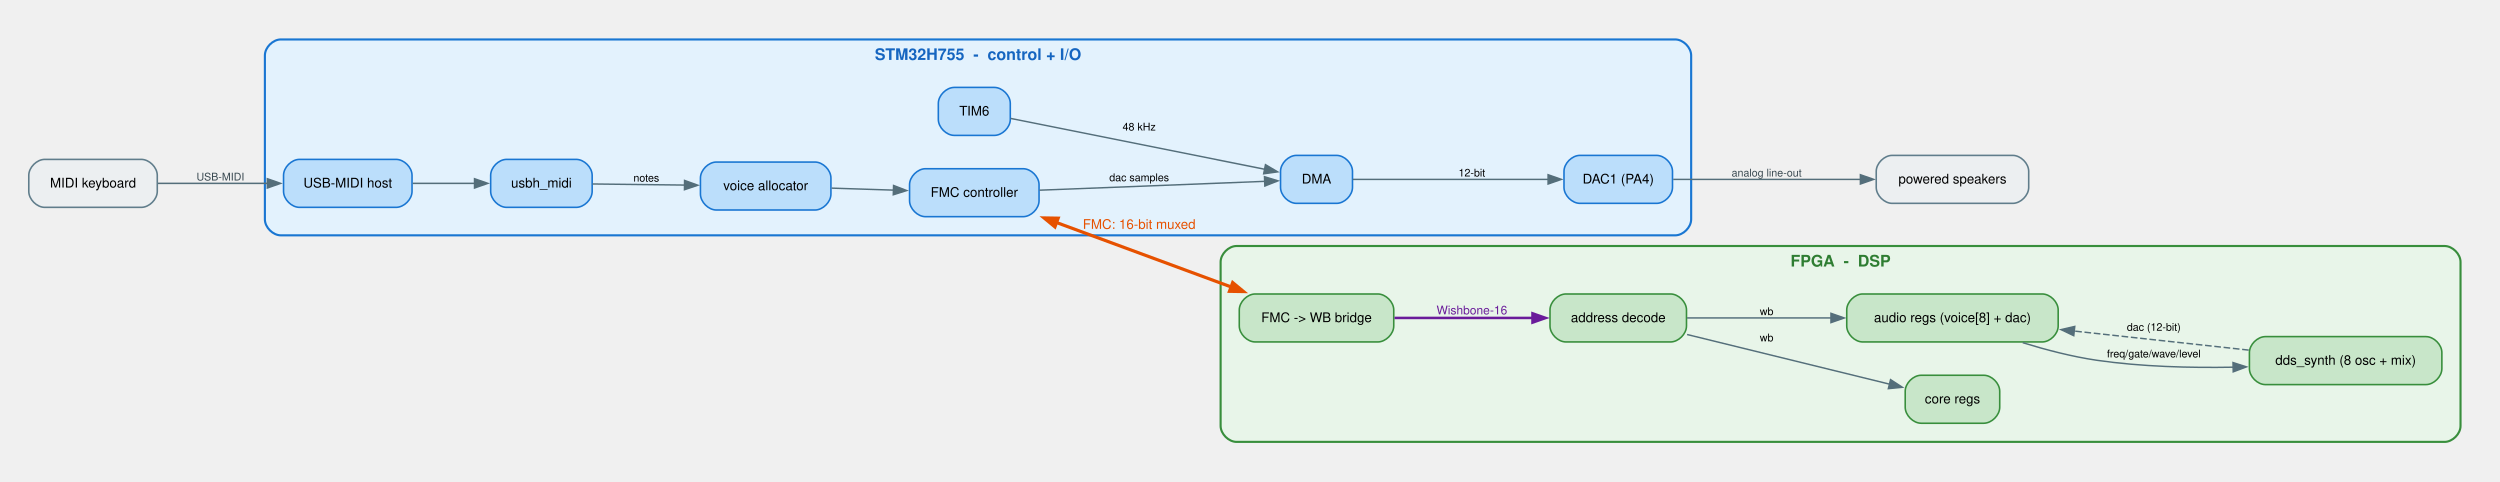
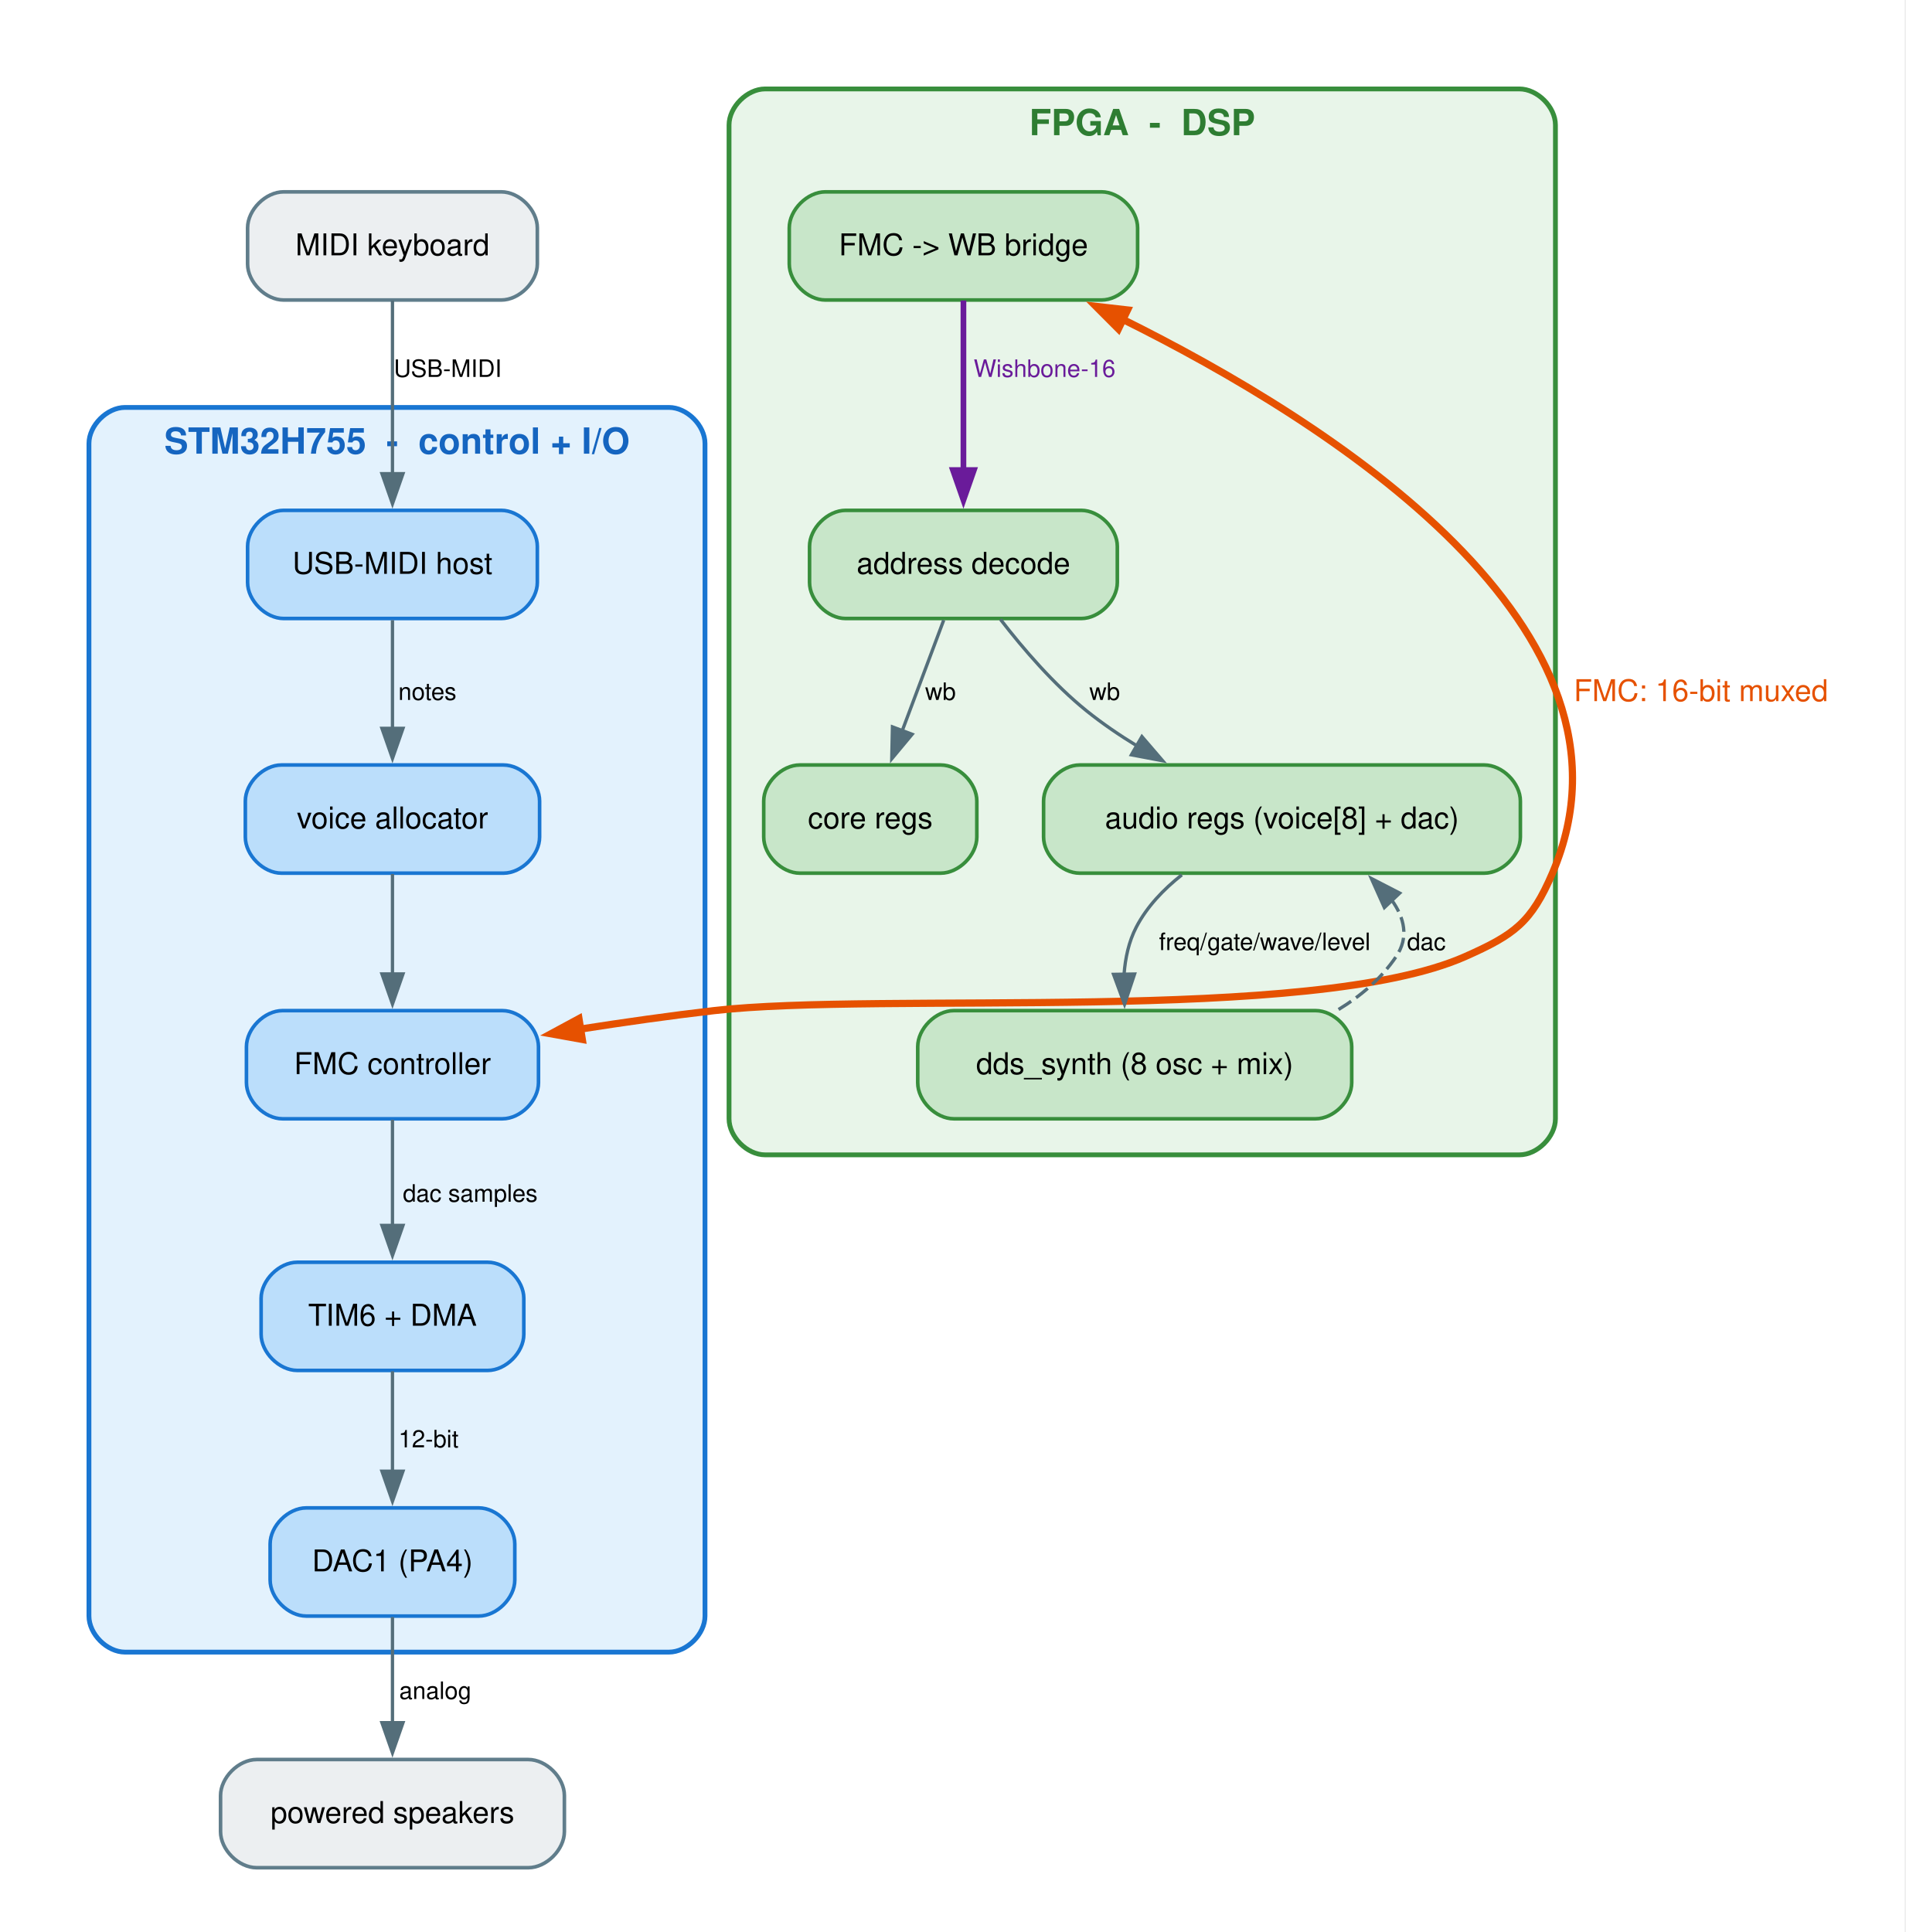
- <svg xmlns="http://www.w3.org/2000/svg" width="1876pt" height="361pt" viewBox="0.00 0.00 1876.00 361.00">
-   <g id="graph0" class="graph" transform="scale(1 1) rotate(0) translate(21.6 339.6)">
+ <svg xmlns="http://www.w3.org/2000/svg" width="634pt" height="643pt" viewBox="0.00 0.00 634.00 643.00">
+   <g id="graph0" class="graph" transform="scale(1 1) rotate(0) translate(21.6 621.6)">
+     <polygon fill="white" stroke="none" points="-21.6,21.6 -21.6,-621.6 612.15,-621.6 612.15,21.6 -21.6,21.6" />
    <g id="clust1" class="cluster">
-       <path fill="#e3f2fd" stroke="#1976d2" stroke-width="1.6" d="M189.17,-163C189.17,-163 1235.44,-163 1235.44,-163 1241.44,-163 1247.44,-169 1247.44,-175 1247.44,-175 1247.44,-298 1247.44,-298 1247.44,-304 1241.44,-310 1235.44,-310 1235.44,-310 189.17,-310 189.17,-310 183.17,-310 177.17,-304 177.17,-298 177.17,-298 177.17,-175 177.17,-175 177.17,-169 183.17,-163 189.17,-163" />
-       <text xml:space="preserve" text-anchor="middle" x="712.31" y="-294.6" font-family="Helvetica,sans-Serif" font-weight="bold" font-size="12.00" fill="#1565c0">STM32H755  -  control + I/O</text>
+       <path fill="#e3f2fd" stroke="#1976d2" stroke-width="1.6" d="M20,-71.75C20,-71.75 201,-71.75 201,-71.75 207,-71.75 213,-77.75 213,-83.75 213,-83.75 213,-474 213,-474 213,-480 207,-486 201,-486 201,-486 20,-486 20,-486 14,-486 8,-480 8,-474 8,-474 8,-83.75 8,-83.75 8,-77.75 14,-71.75 20,-71.75" />
+       <text xml:space="preserve" text-anchor="middle" x="110.5" y="-470.6" font-family="Helvetica,sans-Serif" font-weight="bold" font-size="12.00" fill="#1565c0">STM32H755  -  control + I/O</text>
    </g>
    <g id="clust2" class="cluster">
-       <path fill="#e8f5e9" stroke="#388e3c" stroke-width="1.6" d="M906.35,-8C906.35,-8 1812.78,-8 1812.78,-8 1818.78,-8 1824.78,-14 1824.78,-20 1824.78,-20 1824.78,-143 1824.78,-143 1824.78,-149 1818.78,-155 1812.78,-155 1812.78,-155 906.35,-155 906.35,-155 900.35,-155 894.35,-149 894.35,-143 894.35,-143 894.35,-20 894.35,-20 894.35,-14 900.35,-8 906.35,-8" />
-       <text xml:space="preserve" text-anchor="middle" x="1359.57" y="-139.6" font-family="Helvetica,sans-Serif" font-weight="bold" font-size="12.00" fill="#2e7d32">FPGA  -  DSP</text>
+       <path fill="#e8f5e9" stroke="#388e3c" stroke-width="1.6" d="M233,-237.25C233,-237.25 484,-237.25 484,-237.25 490,-237.25 496,-243.25 496,-249.25 496,-249.25 496,-580 496,-580 496,-586 490,-592 484,-592 484,-592 233,-592 233,-592 227,-592 221,-586 221,-580 221,-580 221,-249.25 221,-249.25 221,-243.25 227,-237.25 233,-237.25" />
+       <text xml:space="preserve" text-anchor="middle" x="358.5" y="-576.6" font-family="Helvetica,sans-Serif" font-weight="bold" font-size="12.00" fill="#2e7d32">FPGA  -  DSP</text>
    </g>
    <g id="node1" class="node">
-       <path fill="#eceff1" stroke="#607d8b" stroke-width="1.2" d="M84.42,-220C84.42,-220 12,-220 12,-220 6,-220 0,-214 0,-208 0,-208 0,-196 0,-196 0,-190 6,-184 12,-184 12,-184 84.42,-184 84.42,-184 90.42,-184 96.42,-190 96.42,-196 96.42,-196 96.42,-208 96.42,-208 96.42,-214 90.42,-220 84.42,-220" />
-       <text xml:space="preserve" text-anchor="middle" x="48.21" y="-198.88" font-family="Helvetica,sans-Serif" font-size="10.00">MIDI keyboard</text>
+       <path fill="#eceff1" stroke="#607d8b" stroke-width="1.2" d="M145.21,-557.75C145.21,-557.75 72.79,-557.75 72.79,-557.75 66.79,-557.75 60.79,-551.75 60.79,-545.75 60.79,-545.75 60.79,-533.75 60.79,-533.75 60.79,-527.75 66.79,-521.75 72.79,-521.75 72.79,-521.75 145.21,-521.75 145.21,-521.75 151.21,-521.75 157.21,-527.75 157.21,-533.75 157.21,-533.75 157.21,-545.75 157.21,-545.75 157.21,-551.75 151.21,-557.75 145.21,-557.75" />
+       <text xml:space="preserve" text-anchor="middle" x="109" y="-536.62" font-family="Helvetica,sans-Serif" font-size="10.00">MIDI keyboard</text>
    </g>
    <g id="node3" class="node">
-       <path fill="#bbdefb" stroke="#1976d2" stroke-width="1.2" d="M275.59,-220C275.59,-220 203.17,-220 203.17,-220 197.17,-220 191.17,-214 191.17,-208 191.17,-208 191.17,-196 191.17,-196 191.17,-190 197.17,-184 203.17,-184 203.17,-184 275.59,-184 275.59,-184 281.59,-184 287.59,-190 287.59,-196 287.59,-196 287.59,-208 287.59,-208 287.59,-214 281.59,-220 275.59,-220" />
-       <text xml:space="preserve" text-anchor="middle" x="239.38" y="-198.88" font-family="Helvetica,sans-Serif" font-size="10.00">USB-MIDI host</text>
+       <path fill="#bbdefb" stroke="#1976d2" stroke-width="1.2" d="M145.21,-451.75C145.21,-451.75 72.79,-451.75 72.79,-451.75 66.79,-451.75 60.79,-445.75 60.79,-439.75 60.79,-439.75 60.79,-427.75 60.79,-427.75 60.79,-421.75 66.79,-415.75 72.79,-415.75 72.79,-415.75 145.21,-415.75 145.21,-415.75 151.21,-415.75 157.21,-421.75 157.21,-427.75 157.21,-427.75 157.21,-439.75 157.21,-439.75 157.21,-445.75 151.21,-451.75 145.21,-451.75" />
+       <text xml:space="preserve" text-anchor="middle" x="109" y="-430.62" font-family="Helvetica,sans-Serif" font-size="10.00">USB-MIDI host</text>
+     </g>
+     <g id="edge10" class="edge">
+       <path fill="none" stroke="#546e7a" stroke-width="1.1" d="M109,-521.58C109,-505.94 109,-482.52 109,-463.95" />
+       <polygon fill="#546e7a" stroke="#546e7a" stroke-width="1.1" points="112.5,-463.96 109,-453.96 105.5,-463.96 112.5,-463.96" />
+       <text xml:space="preserve" text-anchor="middle" x="127.38" y="-496.15" font-family="Helvetica,sans-Serif" font-size="8.00">USB-MIDI</text>
+     </g>
+     <g id="node2" class="node">
+       <path fill="#eceff1" stroke="#607d8b" stroke-width="1.2" d="M154.21,-36C154.21,-36 63.79,-36 63.79,-36 57.79,-36 51.79,-30 51.79,-24 51.79,-24 51.79,-12 51.79,-12 51.79,-6 57.79,0 63.79,0 63.79,0 154.21,0 154.21,0 160.21,0 166.21,-6 166.21,-12 166.21,-12 166.21,-24 166.21,-24 166.21,-30 160.21,-36 154.21,-36" />
+       <text xml:space="preserve" text-anchor="middle" x="109" y="-14.88" font-family="Helvetica,sans-Serif" font-size="10.00">powered speakers</text>
+     </g>
+     <g id="node4" class="node">
+       <path fill="#bbdefb" stroke="#1976d2" stroke-width="1.2" d="M145.96,-367C145.96,-367 72.04,-367 72.04,-367 66.04,-367 60.04,-361 60.04,-355 60.04,-355 60.04,-343 60.04,-343 60.04,-337 66.04,-331 72.04,-331 72.04,-331 145.96,-331 145.96,-331 151.96,-331 157.96,-337 157.96,-343 157.96,-343 157.96,-355 157.96,-355 157.96,-361 151.96,-367 145.96,-367" />
+       <text xml:space="preserve" text-anchor="middle" x="109" y="-345.88" font-family="Helvetica,sans-Serif" font-size="10.00">voice allocator</text>
    </g>
    <g id="edge1" class="edge">
-       <path fill="none" stroke="#546e7a" stroke-width="1.1" d="M96.95,-202C121.93,-202 152.74,-202 179.22,-202" />
-       <polygon fill="#546e7a" stroke="#546e7a" stroke-width="1.1" points="178.99,-205.5 188.99,-202 178.99,-198.5 178.99,-205.5" />
-       <text xml:space="preserve" text-anchor="middle" x="143.8" y="-204.15" font-family="Helvetica,sans-Serif" font-size="8.00" fill="#37474f">USB-MIDI</text>
+       <path fill="none" stroke="#546e7a" stroke-width="1.1" d="M109,-415.2C109,-404.67 109,-391.01 109,-378.92" />
+       <polygon fill="#546e7a" stroke="#546e7a" stroke-width="1.1" points="112.5,-379.19 109,-369.19 105.5,-379.19 112.5,-379.19" />
+       <text xml:space="preserve" text-anchor="middle" x="120.62" y="-388.65" font-family="Helvetica,sans-Serif" font-size="8.00">notes</text>
    </g>
-     <g id="node2" class="node">
-       <path fill="#eceff1" stroke="#607d8b" stroke-width="1.2" d="M1488.74,-223C1488.74,-223 1398.32,-223 1398.32,-223 1392.32,-223 1386.32,-217 1386.32,-211 1386.32,-211 1386.32,-199 1386.32,-199 1386.32,-193 1392.32,-187 1398.32,-187 1398.32,-187 1488.74,-187 1488.74,-187 1494.74,-187 1500.74,-193 1500.74,-199 1500.74,-199 1500.74,-211 1500.74,-211 1500.74,-217 1494.74,-223 1488.74,-223" />
-       <text xml:space="preserve" text-anchor="middle" x="1443.53" y="-201.88" font-family="Helvetica,sans-Serif" font-size="10.00">powered speakers</text>
-     </g>
-     <g id="node4" class="node">
-       <path fill="#bbdefb" stroke="#1976d2" stroke-width="1.2" d="M410.76,-220C410.76,-220 358.59,-220 358.59,-220 352.59,-220 346.59,-214 346.59,-208 346.59,-208 346.59,-196 346.59,-196 346.59,-190 352.59,-184 358.59,-184 358.59,-184 410.76,-184 410.76,-184 416.76,-184 422.76,-190 422.76,-196 422.76,-196 422.76,-208 422.76,-208 422.76,-214 416.76,-220 410.76,-220" />
-       <text xml:space="preserve" text-anchor="middle" x="384.68" y="-198.88" font-family="Helvetica,sans-Serif" font-size="10.00">usbh_midi</text>
+     <g id="node5" class="node">
+       <path fill="#bbdefb" stroke="#1976d2" stroke-width="1.2" d="M145.59,-285.25C145.59,-285.25 72.41,-285.25 72.41,-285.25 66.41,-285.25 60.41,-279.25 60.41,-273.25 60.41,-273.25 60.41,-261.25 60.41,-261.25 60.41,-255.25 66.41,-249.25 72.41,-249.25 72.41,-249.25 145.59,-249.25 145.59,-249.25 151.59,-249.25 157.59,-255.25 157.59,-261.25 157.59,-261.25 157.59,-273.25 157.59,-273.25 157.59,-279.25 151.59,-285.25 145.59,-285.25" />
+       <text xml:space="preserve" text-anchor="middle" x="109" y="-264.12" font-family="Helvetica,sans-Serif" font-size="10.00">FMC controller</text>
    </g>
    <g id="edge2" class="edge">
-       <path fill="none" stroke="#546e7a" stroke-width="1.1" d="M288.1,-202C303,-202 319.46,-202 334.47,-202" />
-       <polygon fill="#546e7a" stroke="#546e7a" stroke-width="1.1" points="334.47,-205.5 344.47,-202 334.47,-198.5 334.47,-205.5" />
+       <path fill="none" stroke="#546e7a" stroke-width="1.1" d="M109,-330.7C109,-320.94 109,-308.5 109,-297.29" />
+       <polygon fill="#546e7a" stroke="#546e7a" stroke-width="1.1" points="112.5,-297.46 109,-287.46 105.5,-297.46 112.5,-297.46" />
    </g>
-     <g id="node5" class="node">
-       <path fill="#bbdefb" stroke="#1976d2" stroke-width="1.2" d="M589.93,-218C589.93,-218 516.01,-218 516.01,-218 510.01,-218 504.01,-212 504.01,-206 504.01,-206 504.01,-194 504.01,-194 504.01,-188 510.01,-182 516.01,-182 516.01,-182 589.93,-182 589.93,-182 595.93,-182 601.93,-188 601.93,-194 601.93,-194 601.93,-206 601.93,-206 601.93,-212 595.93,-218 589.93,-218" />
-       <text xml:space="preserve" text-anchor="middle" x="552.97" y="-196.88" font-family="Helvetica,sans-Serif" font-size="10.00">voice allocator</text>
+     <g id="node6" class="node">
+       <path fill="#bbdefb" stroke="#1976d2" stroke-width="1.2" d="M140.71,-201.5C140.71,-201.5 77.29,-201.5 77.29,-201.5 71.29,-201.5 65.29,-195.5 65.29,-189.5 65.29,-189.5 65.29,-177.5 65.29,-177.5 65.29,-171.5 71.29,-165.5 77.29,-165.5 77.29,-165.5 140.71,-165.5 140.71,-165.5 146.71,-165.5 152.71,-171.5 152.71,-177.5 152.71,-177.5 152.71,-189.5 152.71,-189.5 152.71,-195.5 146.71,-201.5 140.71,-201.5" />
+       <text xml:space="preserve" text-anchor="middle" x="109" y="-180.38" font-family="Helvetica,sans-Serif" font-size="10.00">TIM6 + DMA</text>
    </g>
    <g id="edge3" class="edge">
-       <path fill="none" stroke="#546e7a" stroke-width="1.1" d="M422.99,-201.55C443.39,-201.31 469.14,-201 492.26,-200.72" />
-       <polygon fill="#546e7a" stroke="#546e7a" stroke-width="1.1" points="492.09,-204.22 502.05,-200.6 492.01,-197.22 492.09,-204.22" />
-       <text xml:space="preserve" text-anchor="middle" x="463.39" y="-203.33" font-family="Helvetica,sans-Serif" font-size="8.00">notes</text>
+       <path fill="none" stroke="#546e7a" stroke-width="1.1" d="M109,-248.91C109,-238.69 109,-225.48 109,-213.68" />
+       <polygon fill="#546e7a" stroke="#546e7a" stroke-width="1.1" points="112.5,-213.76 109,-203.76 105.5,-213.76 112.5,-213.76" />
+       <text xml:space="preserve" text-anchor="middle" x="134.88" y="-221.65" font-family="Helvetica,sans-Serif" font-size="8.00">dac samples</text>
    </g>
-     <g id="node6" class="node">
-       <path fill="#bbdefb" stroke="#1976d2" stroke-width="1.2" d="M746.1,-213C746.1,-213 672.93,-213 672.93,-213 666.93,-213 660.93,-207 660.93,-201 660.93,-201 660.93,-189 660.93,-189 660.93,-183 666.93,-177 672.93,-177 672.93,-177 746.1,-177 746.1,-177 752.1,-177 758.1,-183 758.1,-189 758.1,-189 758.1,-201 758.1,-201 758.1,-207 752.1,-213 746.1,-213" />
-       <text xml:space="preserve" text-anchor="middle" x="709.52" y="-191.88" font-family="Helvetica,sans-Serif" font-size="10.00">FMC controller</text>
+     <g id="node8" class="node">
+       <path fill="#c8e6c9" stroke="#388e3c" stroke-width="1.2" d="M344.96,-557.75C344.96,-557.75 253.04,-557.75 253.04,-557.75 247.04,-557.75 241.04,-551.75 241.04,-545.75 241.04,-545.75 241.04,-533.75 241.04,-533.75 241.04,-527.75 247.04,-521.75 253.04,-521.75 253.04,-521.75 344.96,-521.75 344.96,-521.75 350.96,-521.75 356.96,-527.75 356.96,-533.75 356.96,-533.75 356.96,-545.75 356.96,-545.75 356.96,-551.75 350.96,-557.75 344.96,-557.75" />
+       <text xml:space="preserve" text-anchor="middle" x="299" y="-536.62" font-family="Helvetica,sans-Serif" font-size="10.00">FMC -&gt; WB bridge</text>
+     </g>
+     <g id="edge12" class="edge">
+       <path fill="none" stroke="#e65100" stroke-width="2.4" d="M171.28,-279.07C185.91,-281.35 201.48,-283.58 216,-285.25 271.33,-291.63 415.09,-280.66 466,-303.25 482.31,-310.49 487.99,-314.59 495,-331 529.73,-412.3 421.01,-481.13 351.81,-515.42" />
+       <polygon fill="#e65100" stroke="#e65100" stroke-width="2.4" points="172.17,-275.66 161.74,-277.54 171.06,-282.58 172.17,-275.66" />
+       <polygon fill="#e65100" stroke="#e65100" stroke-width="2.4" points="350.57,-512.13 343.08,-519.64 353.61,-518.44 350.57,-512.13" />
+       <text xml:space="preserve" text-anchor="middle" x="544.42" y="-388.25" font-family="Helvetica,sans-Serif" font-size="10.00" fill="#e65100">FMC: 16-bit muxed</text>
+     </g>
+     <g id="node7" class="node">
+       <path fill="#bbdefb" stroke="#1976d2" stroke-width="1.2" d="M137.71,-119.75C137.71,-119.75 80.29,-119.75 80.29,-119.75 74.29,-119.75 68.29,-113.75 68.29,-107.75 68.29,-107.75 68.29,-95.75 68.29,-95.75 68.29,-89.75 74.29,-83.75 80.29,-83.75 80.29,-83.75 137.71,-83.75 137.71,-83.75 143.71,-83.75 149.71,-89.75 149.71,-95.75 149.71,-95.75 149.71,-107.75 149.71,-107.75 149.71,-113.75 143.71,-119.75 137.71,-119.75" />
+       <text xml:space="preserve" text-anchor="middle" x="109" y="-98.62" font-family="Helvetica,sans-Serif" font-size="10.00">DAC1 (PA4)</text>
    </g>
    <g id="edge4" class="edge">
-       <path fill="none" stroke="#546e7a" stroke-width="1.1" d="M602.44,-198.43C617.19,-197.95 633.56,-197.42 648.95,-196.93" />
-       <polygon fill="#546e7a" stroke="#546e7a" stroke-width="1.1" points="648.93,-200.43 658.81,-196.61 648.71,-193.43 648.93,-200.43" />
-     </g>
-     <g id="node8" class="node">
-       <path fill="#bbdefb" stroke="#1976d2" stroke-width="1.2" d="M981.31,-223C981.31,-223 951.31,-223 951.31,-223 945.31,-223 939.31,-217 939.31,-211 939.31,-211 939.31,-199 939.31,-199 939.31,-193 945.31,-187 951.31,-187 951.31,-187 981.31,-187 981.31,-187 987.31,-187 993.31,-193 993.31,-199 993.31,-199 993.31,-211 993.31,-211 993.31,-217 987.31,-223 981.31,-223" />
-       <text xml:space="preserve" text-anchor="middle" x="966.31" y="-201.88" font-family="Helvetica,sans-Serif" font-size="10.00">DMA</text>
+       <path fill="none" stroke="#546e7a" stroke-width="1.1" d="M109,-165.2C109,-155.44 109,-143 109,-131.79" />
+       <polygon fill="#546e7a" stroke="#546e7a" stroke-width="1.1" points="112.5,-131.96 109,-121.96 105.5,-131.96 112.5,-131.96" />
+       <text xml:space="preserve" text-anchor="middle" x="121" y="-139.9" font-family="Helvetica,sans-Serif" font-size="8.00">12-bit</text>
    </g>
    <g id="edge11" class="edge">
-       <path fill="none" stroke="#546e7a" stroke-width="1.1" d="M758.44,-196.88C807.43,-198.8 882.53,-201.75 927.49,-203.52" />
-       <polygon fill="#546e7a" stroke="#546e7a" stroke-width="1.1" points="927.26,-207.01 937.39,-203.9 927.53,-200.01 927.26,-207.01" />
-       <text xml:space="preserve" text-anchor="middle" x="833.23" y="-203.63" font-family="Helvetica,sans-Serif" font-size="8.00">dac samples</text>
+       <path fill="none" stroke="#546e7a" stroke-width="1.1" d="M109,-83.41C109,-73.19 109,-59.98 109,-48.18" />
+       <polygon fill="#546e7a" stroke="#546e7a" stroke-width="1.1" points="112.5,-48.26 109,-38.26 105.5,-48.26 112.5,-48.26" />
+       <text xml:space="preserve" text-anchor="middle" x="123.25" y="-56.15" font-family="Helvetica,sans-Serif" font-size="8.00">analog</text>
+     </g>
+     <g id="node9" class="node">
+       <path fill="#c8e6c9" stroke="#388e3c" stroke-width="1.2" d="M338.21,-451.75C338.21,-451.75 259.79,-451.75 259.79,-451.75 253.79,-451.75 247.79,-445.75 247.79,-439.75 247.79,-439.75 247.79,-427.75 247.79,-427.75 247.79,-421.75 253.79,-415.75 259.79,-415.75 259.79,-415.75 338.21,-415.75 338.21,-415.75 344.21,-415.75 350.21,-421.75 350.21,-427.75 350.21,-427.75 350.21,-439.75 350.21,-439.75 350.21,-445.75 344.21,-451.75 338.21,-451.75" />
+       <text xml:space="preserve" text-anchor="middle" x="299" y="-430.62" font-family="Helvetica,sans-Serif" font-size="10.00">address decode</text>
+     </g>
+     <g id="edge5" class="edge">
+       <path fill="none" stroke="#6a1b9a" stroke-width="1.9" d="M299,-521.58C299,-506.24 299,-483.42 299,-465.02" />
+       <polygon fill="#6a1b9a" stroke="#6a1b9a" stroke-width="1.9" points="302.5,-465.17 299,-455.17 295.5,-465.17 302.5,-465.17" />
+       <text xml:space="preserve" text-anchor="middle" x="326" y="-496.15" font-family="Helvetica,sans-Serif" font-size="8.00" fill="#6a1b9a">Wishbone-16</text>
    </g>
    <g id="node10" class="node">
-       <path fill="#c8e6c9" stroke="#388e3c" stroke-width="1.2" d="M1012.27,-119C1012.27,-119 920.35,-119 920.35,-119 914.35,-119 908.35,-113 908.35,-107 908.35,-107 908.35,-95 908.35,-95 908.35,-89 914.35,-83 920.35,-83 920.35,-83 1012.27,-83 1012.27,-83 1018.27,-83 1024.27,-89 1024.27,-95 1024.27,-95 1024.27,-107 1024.27,-107 1024.27,-113 1018.27,-119 1012.27,-119" />
-       <text xml:space="preserve" text-anchor="middle" x="966.31" y="-97.88" font-family="Helvetica,sans-Serif" font-size="10.00">FMC -&gt; WB bridge</text>
+       <path fill="#c8e6c9" stroke="#388e3c" stroke-width="1.2" d="M291.46,-367C291.46,-367 244.54,-367 244.54,-367 238.54,-367 232.54,-361 232.54,-355 232.54,-355 232.54,-343 232.54,-343 232.54,-337 238.54,-331 244.54,-331 244.54,-331 291.46,-331 291.46,-331 297.46,-331 303.46,-337 303.46,-343 303.46,-343 303.46,-355 303.46,-355 303.46,-361 297.46,-367 291.46,-367" />
+       <text xml:space="preserve" text-anchor="middle" x="268" y="-345.88" font-family="Helvetica,sans-Serif" font-size="10.00">core regs</text>
    </g>
-     <g id="edge5" class="edge">
-       <path fill="none" stroke="#e65100" stroke-width="2.4" d="M770.98,-172.69C810.6,-158.07 862.29,-139.01 902.4,-124.21" />
-       <polygon fill="#e65100" stroke="#e65100" stroke-width="2.4" points="770.02,-169.32 761.85,-176.06 772.44,-175.88 770.02,-169.32" />
-       <polygon fill="#e65100" stroke="#e65100" stroke-width="2.4" points="903.41,-127.57 911.58,-120.82 900.98,-121 903.41,-127.57" />
-       <text xml:space="preserve" text-anchor="middle" x="833.23" y="-167.85" font-family="Helvetica,sans-Serif" font-size="10.00" fill="#e65100">FMC: 16-bit muxed</text>
-     </g>
-     <g id="node7" class="node">
-       <path fill="#bbdefb" stroke="#1976d2" stroke-width="1.2" d="M724.52,-274C724.52,-274 694.52,-274 694.52,-274 688.52,-274 682.52,-268 682.52,-262 682.52,-262 682.52,-250 682.52,-250 682.52,-244 688.52,-238 694.52,-238 694.52,-238 724.52,-238 724.52,-238 730.52,-238 736.52,-244 736.52,-250 736.52,-250 736.52,-262 736.52,-262 736.52,-268 730.52,-274 724.52,-274" />
-       <text xml:space="preserve" text-anchor="middle" x="709.52" y="-252.88" font-family="Helvetica,sans-Serif" font-size="10.00">TIM6</text>
-     </g>
-     <g id="edge12" class="edge">
-       <path fill="none" stroke="#546e7a" stroke-width="1.1" d="M736.82,-250.73C782.21,-241.65 875.39,-223 927.65,-212.54" />
-       <polygon fill="#546e7a" stroke="#546e7a" stroke-width="1.1" points="928.01,-216.04 937.13,-210.64 926.64,-209.17 928.01,-216.04" />
-       <text xml:space="preserve" text-anchor="middle" x="833.23" y="-241.65" font-family="Helvetica,sans-Serif" font-size="8.00">48 kHz</text>
-     </g>
-     <g id="node9" class="node">
-       <path fill="#bbdefb" stroke="#1976d2" stroke-width="1.2" d="M1221.44,-223C1221.44,-223 1164.02,-223 1164.02,-223 1158.02,-223 1152.02,-217 1152.02,-211 1152.02,-211 1152.02,-199 1152.02,-199 1152.02,-193 1158.02,-187 1164.02,-187 1164.02,-187 1221.44,-187 1221.44,-187 1227.44,-187 1233.44,-193 1233.44,-199 1233.44,-199 1233.44,-211 1233.44,-211 1233.44,-217 1227.44,-223 1221.44,-223" />
-       <text xml:space="preserve" text-anchor="middle" x="1192.73" y="-201.88" font-family="Helvetica,sans-Serif" font-size="10.00">DAC1 (PA4)</text>
-     </g>
-     <g id="edge13" class="edge">
-       <path fill="none" stroke="#546e7a" stroke-width="1.1" d="M993.49,-205C1029.34,-205 1094.45,-205 1140.25,-205" />
-       <polygon fill="#546e7a" stroke="#546e7a" stroke-width="1.1" points="1140.08,-208.5 1150.08,-205 1140.08,-201.5 1140.08,-208.5" />
-       <text xml:space="preserve" text-anchor="middle" x="1082.9" y="-207.15" font-family="Helvetica,sans-Serif" font-size="8.00">12-bit</text>
-     </g>
-     <g id="edge14" class="edge">
-       <path fill="none" stroke="#546e7a" stroke-width="1.1" d="M1233.98,-205C1271.93,-205 1329.56,-205 1374.63,-205" />
-       <polygon fill="#546e7a" stroke="#546e7a" stroke-width="1.1" points="1374.43,-208.5 1384.43,-205 1374.43,-201.5 1374.43,-208.5" />
-       <text xml:space="preserve" text-anchor="middle" x="1304.07" y="-207.15" font-family="Helvetica,sans-Serif" font-size="8.00" fill="#37474f">analog line-out</text>
+     <g id="edge6" class="edge">
+       <path fill="none" stroke="#546e7a" stroke-width="1.1" d="M292.43,-415.2C288.4,-404.45 283.15,-390.44 278.55,-378.17" />
+       <polygon fill="#546e7a" stroke="#546e7a" stroke-width="1.1" points="281.93,-377.22 275.15,-369.08 275.38,-379.68 281.93,-377.22" />
+       <text xml:space="preserve" text-anchor="middle" x="291.36" y="-388.65" font-family="Helvetica,sans-Serif" font-size="8.00">wb</text>
    </g>
    <g id="node11" class="node">
-       <path fill="#c8e6c9" stroke="#388e3c" stroke-width="1.2" d="M1231.94,-119C1231.94,-119 1153.52,-119 1153.52,-119 1147.52,-119 1141.52,-113 1141.52,-107 1141.52,-107 1141.52,-95 1141.52,-95 1141.52,-89 1147.52,-83 1153.52,-83 1153.52,-83 1231.94,-83 1231.94,-83 1237.94,-83 1243.94,-89 1243.94,-95 1243.94,-95 1243.94,-107 1243.94,-107 1243.94,-113 1237.94,-119 1231.94,-119" />
-       <text xml:space="preserve" text-anchor="middle" x="1192.73" y="-97.88" font-family="Helvetica,sans-Serif" font-size="10.00">address decode</text>
+       <path fill="#c8e6c9" stroke="#388e3c" stroke-width="1.2" d="M472.33,-367C472.33,-367 337.67,-367 337.67,-367 331.67,-367 325.67,-361 325.67,-355 325.67,-355 325.67,-343 325.67,-343 325.67,-337 331.67,-331 337.67,-331 337.67,-331 472.33,-331 472.33,-331 478.33,-331 484.33,-337 484.33,-343 484.33,-343 484.33,-355 484.33,-355 484.33,-361 478.33,-367 472.33,-367" />
+       <text xml:space="preserve" text-anchor="middle" x="405" y="-345.88" font-family="Helvetica,sans-Serif" font-size="10.00">audio regs (voice[8] + dac)</text>
    </g>
-     <g id="edge6" class="edge">
-       <path fill="none" stroke="#6a1b9a" stroke-width="1.9" d="M1024.81,-101C1056.57,-101 1096.07,-101 1128.67,-101" />
-       <polygon fill="#6a1b9a" stroke="#6a1b9a" stroke-width="1.9" points="1128.38,-104.5 1138.38,-101 1128.38,-97.5 1128.38,-104.5" />
-       <text xml:space="preserve" text-anchor="middle" x="1082.9" y="-103.7" font-family="Helvetica,sans-Serif" font-size="9.00" fill="#6a1b9a">Wishbone-16</text>
+     <g id="edge7" class="edge">
+       <path fill="none" stroke="#546e7a" stroke-width="1.1" d="M311.33,-415.45C318.85,-405.71 329.1,-393.77 340,-385 345.18,-380.83 350.93,-376.91 356.81,-373.32" />
+       <polygon fill="#546e7a" stroke="#546e7a" stroke-width="1.1" points="358.39,-376.45 365.3,-368.41 354.89,-370.38 358.39,-376.45" />
+       <text xml:space="preserve" text-anchor="middle" x="346" y="-388.65" font-family="Helvetica,sans-Serif" font-size="8.00">wb</text>
    </g>
    <g id="node12" class="node">
-       <path fill="#c8e6c9" stroke="#388e3c" stroke-width="1.2" d="M1466.99,-58C1466.99,-58 1420.07,-58 1420.07,-58 1414.07,-58 1408.07,-52 1408.07,-46 1408.07,-46 1408.07,-34 1408.07,-34 1408.07,-28 1414.07,-22 1420.07,-22 1420.07,-22 1466.99,-22 1466.99,-22 1472.99,-22 1478.99,-28 1478.99,-34 1478.99,-34 1478.99,-46 1478.99,-46 1478.99,-52 1472.99,-58 1466.99,-58" />
-       <text xml:space="preserve" text-anchor="middle" x="1443.53" y="-36.88" font-family="Helvetica,sans-Serif" font-size="10.00">core regs</text>
-     </g>
-     <g id="edge7" class="edge">
-       <path fill="none" stroke="#546e7a" stroke-width="1.1" d="M1244.38,-88.58C1288.89,-77.67 1353.11,-61.92 1396.26,-51.34" />
-       <polygon fill="#546e7a" stroke="#546e7a" stroke-width="1.1" points="1397.07,-54.75 1405.95,-48.97 1395.4,-47.95 1397.07,-54.75" />
-       <text xml:space="preserve" text-anchor="middle" x="1304.07" y="-83.42" font-family="Helvetica,sans-Serif" font-size="8.00">wb</text>
-     </g>
-     <g id="node13" class="node">
-       <path fill="#c8e6c9" stroke="#388e3c" stroke-width="1.2" d="M1510.86,-119C1510.86,-119 1376.19,-119 1376.19,-119 1370.19,-119 1364.19,-113 1364.19,-107 1364.19,-107 1364.19,-95 1364.19,-95 1364.19,-89 1370.19,-83 1376.19,-83 1376.19,-83 1510.86,-83 1510.86,-83 1516.86,-83 1522.86,-89 1522.86,-95 1522.86,-95 1522.86,-107 1522.86,-107 1522.86,-113 1516.86,-119 1510.86,-119" />
-       <text xml:space="preserve" text-anchor="middle" x="1443.53" y="-97.88" font-family="Helvetica,sans-Serif" font-size="10.00">audio regs (voice[8] + dac)</text>
+       <path fill="#c8e6c9" stroke="#388e3c" stroke-width="1.2" d="M416.21,-285.25C416.21,-285.25 295.79,-285.25 295.79,-285.25 289.79,-285.25 283.79,-279.25 283.79,-273.25 283.79,-273.25 283.79,-261.25 283.79,-261.25 283.79,-255.25 289.79,-249.25 295.79,-249.25 295.79,-249.25 416.21,-249.25 416.21,-249.25 422.21,-249.25 428.21,-255.25 428.21,-261.25 428.21,-261.25 428.21,-273.25 428.21,-273.25 428.21,-279.25 422.21,-285.25 416.21,-285.25" />
+       <text xml:space="preserve" text-anchor="middle" x="356" y="-264.12" font-family="Helvetica,sans-Serif" font-size="10.00">dds_synth (8 osc + mix)</text>
    </g>
    <g id="edge8" class="edge">
-       <path fill="none" stroke="#546e7a" stroke-width="1.1" d="M1244.38,-101C1275.4,-101 1316.01,-101 1352.38,-101" />
-       <polygon fill="#546e7a" stroke="#546e7a" stroke-width="1.1" points="1352.35,-104.5 1362.35,-101 1352.35,-97.5 1352.35,-104.5" />
-       <text xml:space="preserve" text-anchor="middle" x="1304.07" y="-103.15" font-family="Helvetica,sans-Serif" font-size="8.00">wb</text>
-     </g>
-     <g id="node14" class="node">
-       <path fill="#c8e6c9" stroke="#388e3c" stroke-width="1.2" d="M1798.78,-87C1798.78,-87 1678.36,-87 1678.36,-87 1672.36,-87 1666.36,-81 1666.36,-75 1666.36,-75 1666.36,-63 1666.36,-63 1666.36,-57 1672.36,-51 1678.36,-51 1678.36,-51 1798.78,-51 1798.78,-51 1804.78,-51 1810.78,-57 1810.78,-63 1810.78,-63 1810.78,-75 1810.78,-75 1810.78,-81 1804.78,-87 1798.78,-87" />
-       <text xml:space="preserve" text-anchor="middle" x="1738.57" y="-65.88" font-family="Helvetica,sans-Serif" font-size="10.00">dds_synth (8 osc + mix)</text>
+       <path fill="none" stroke="#546e7a" stroke-width="1.1" d="M371.68,-330.43C365.58,-325.62 360.04,-319.82 356.5,-313 354.02,-308.22 352.85,-302.74 352.45,-297.29" />
+       <polygon fill="#546e7a" stroke="#546e7a" stroke-width="1.1" points="355.95,-297.43 352.61,-287.38 348.95,-297.32 355.95,-297.43" />
+       <text xml:space="preserve" text-anchor="middle" x="399.25" y="-305.4" font-family="Helvetica,sans-Serif" font-size="8.00">freq/gate/wave/level</text>
    </g>
    <g id="edge9" class="edge">
-       <path fill="none" stroke="#546e7a" stroke-width="1.1" d="M1496.26,-82.44C1513.69,-77.07 1533.4,-71.94 1551.86,-69.25 1585.11,-64.41 1622.06,-63.47 1654.19,-64.06" />
-       <polygon fill="#546e7a" stroke="#546e7a" stroke-width="1.1" points="1654.04,-67.55 1664.13,-64.3 1654.21,-60.56 1654.04,-67.55" />
-       <text xml:space="preserve" text-anchor="middle" x="1594.61" y="-71.4" font-family="Helvetica,sans-Serif" font-size="8.00">freq/gate/wave/level</text>
-     </g>
-     <g id="edge10" class="edge">
-       <path fill="none" stroke="#546e7a" stroke-width="1.1" stroke-dasharray="5,2" d="M1665.86,-76.88C1656.28,-77.93 1646.58,-78.99 1637.36,-80 1603.82,-83.67 1567,-87.68 1534.6,-91.21" />
-       <polygon fill="#546e7a" stroke="#546e7a" stroke-width="1.1" points="1534.55,-87.69 1524.99,-92.25 1535.31,-94.65 1534.55,-87.69" />
-       <text xml:space="preserve" text-anchor="middle" x="1594.61" y="-91.38" font-family="Helvetica,sans-Serif" font-size="8.00">dac (12-bit)</text>
+       <path fill="none" stroke="#546e7a" stroke-width="1.1" stroke-dasharray="5,2" d="M423.83,-285.63C431.36,-290.2 438.08,-295.97 443,-303.25 447.29,-309.61 445.78,-316.09 441.5,-322.08" />
+       <polygon fill="#546e7a" stroke="#546e7a" stroke-width="1.1" points="439.08,-319.55 434.75,-329.22 444.17,-324.36 439.08,-319.55" />
+       <text xml:space="preserve" text-anchor="middle" x="453.06" y="-305.4" font-family="Helvetica,sans-Serif" font-size="8.00">dac</text>
    </g>
  </g>
</svg>
